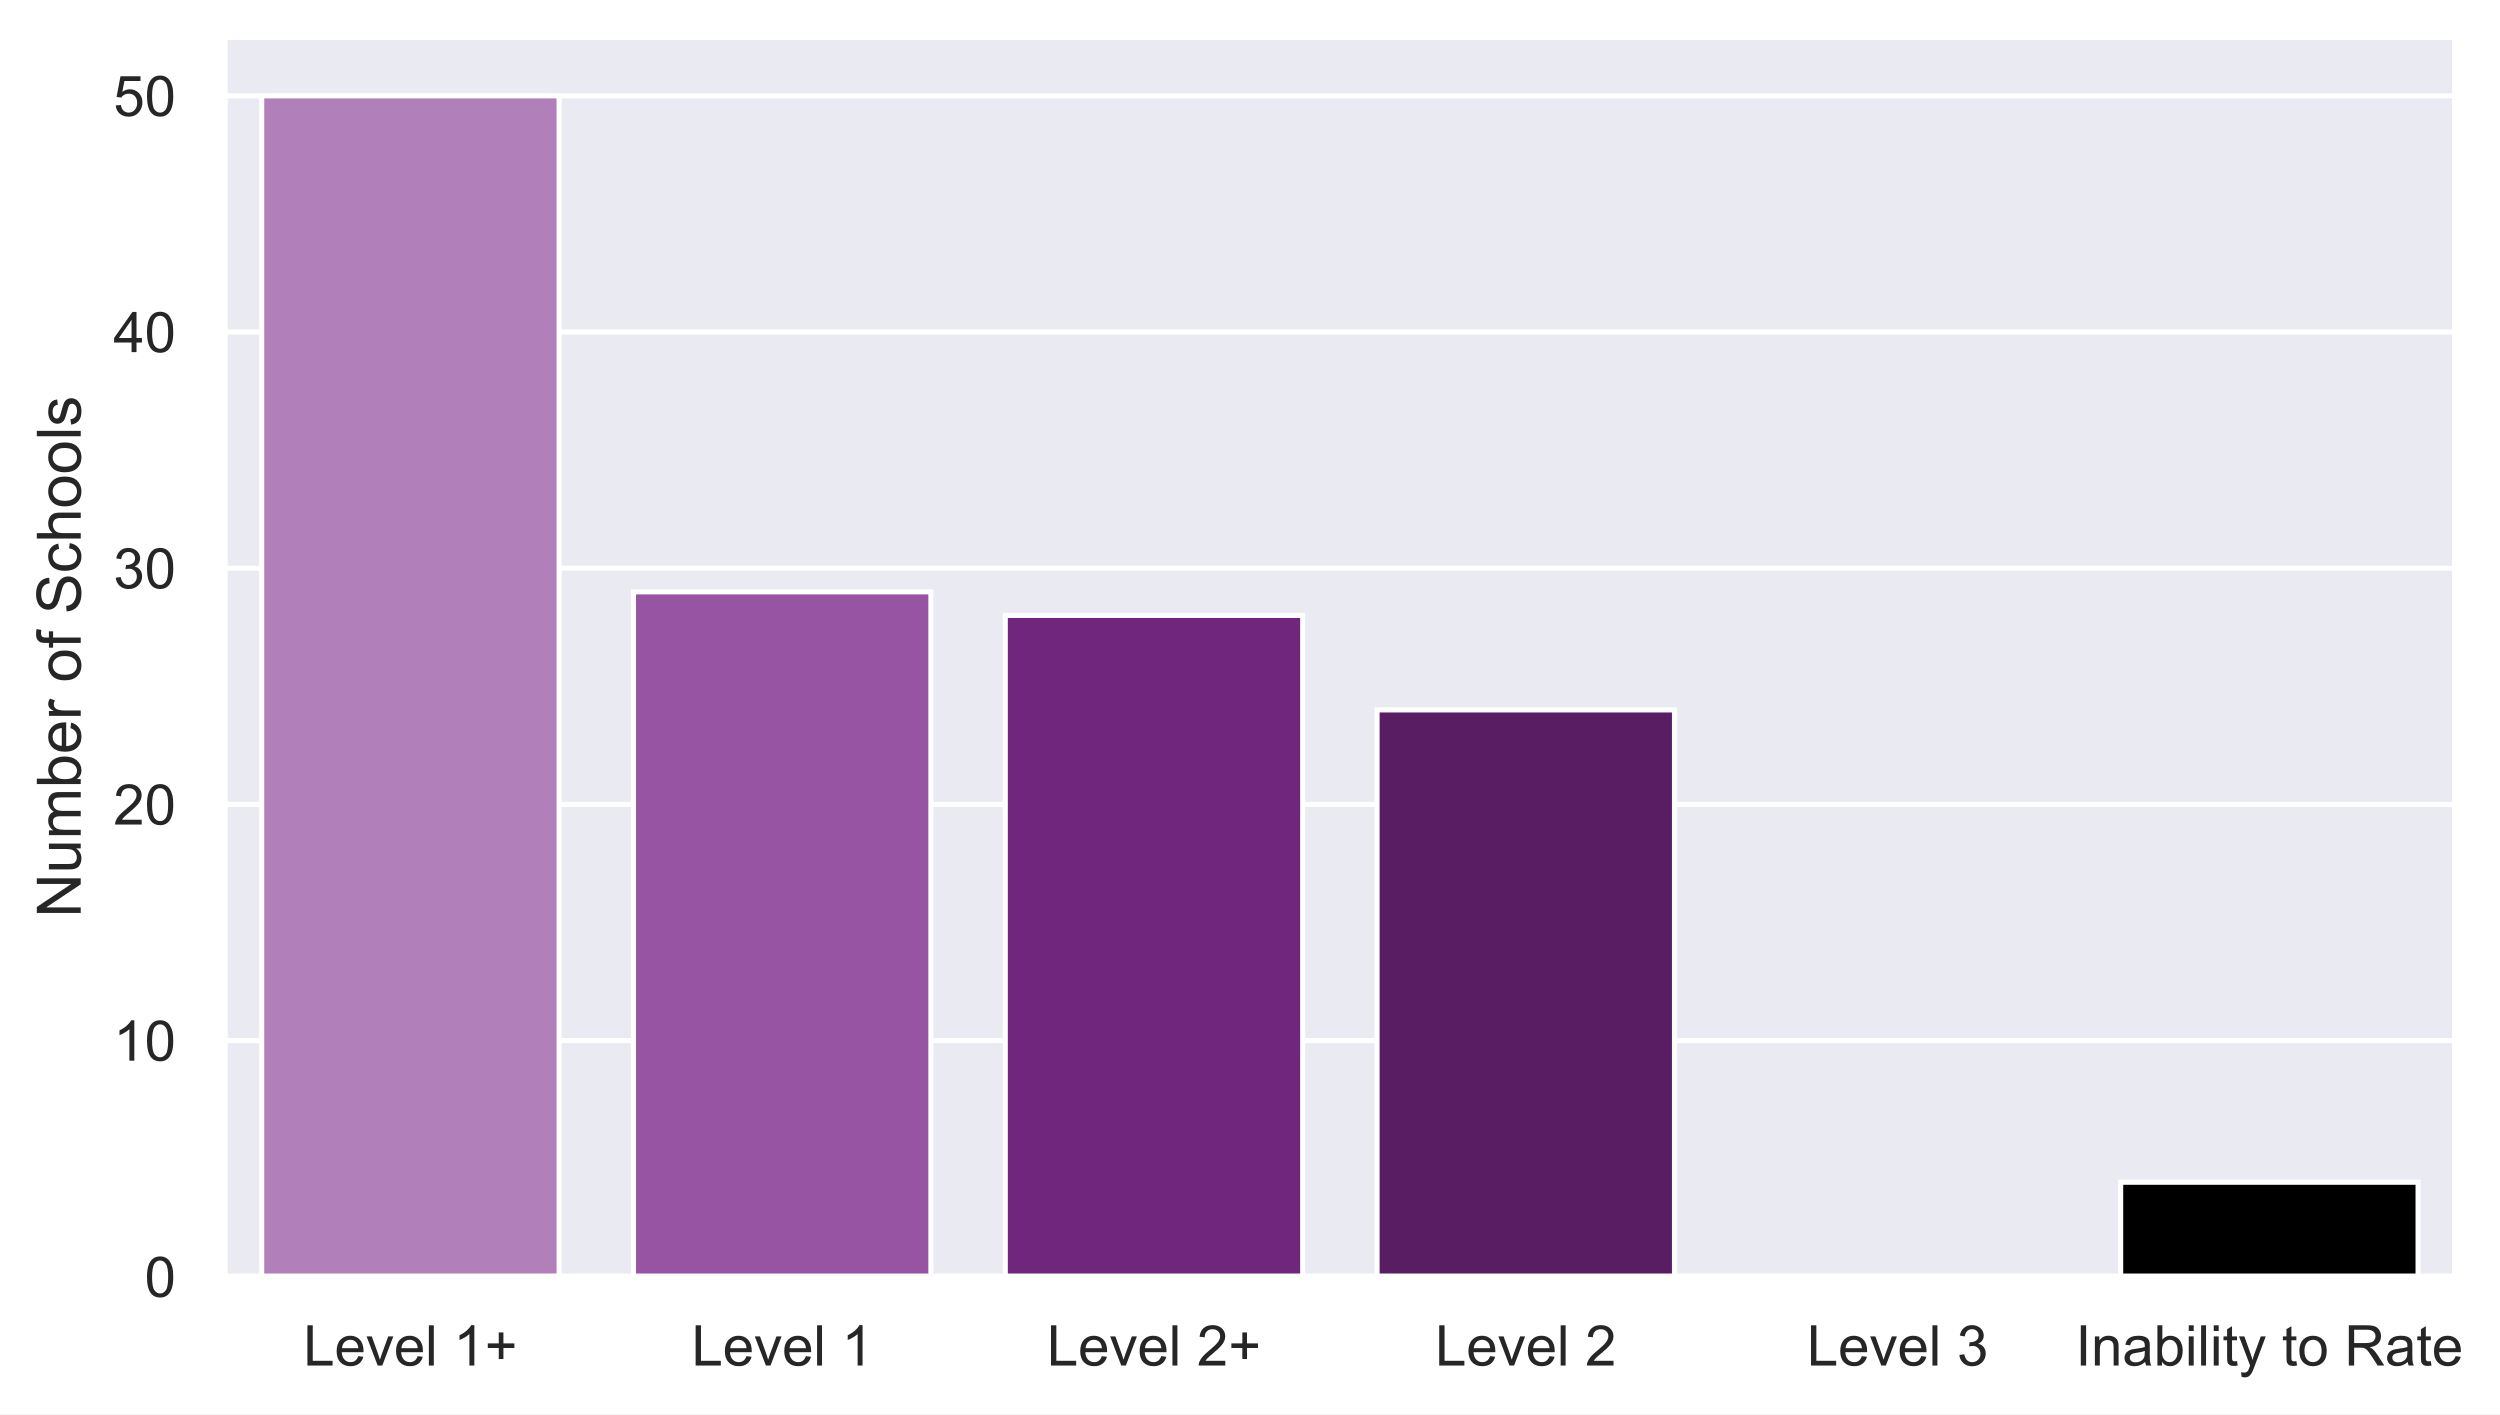
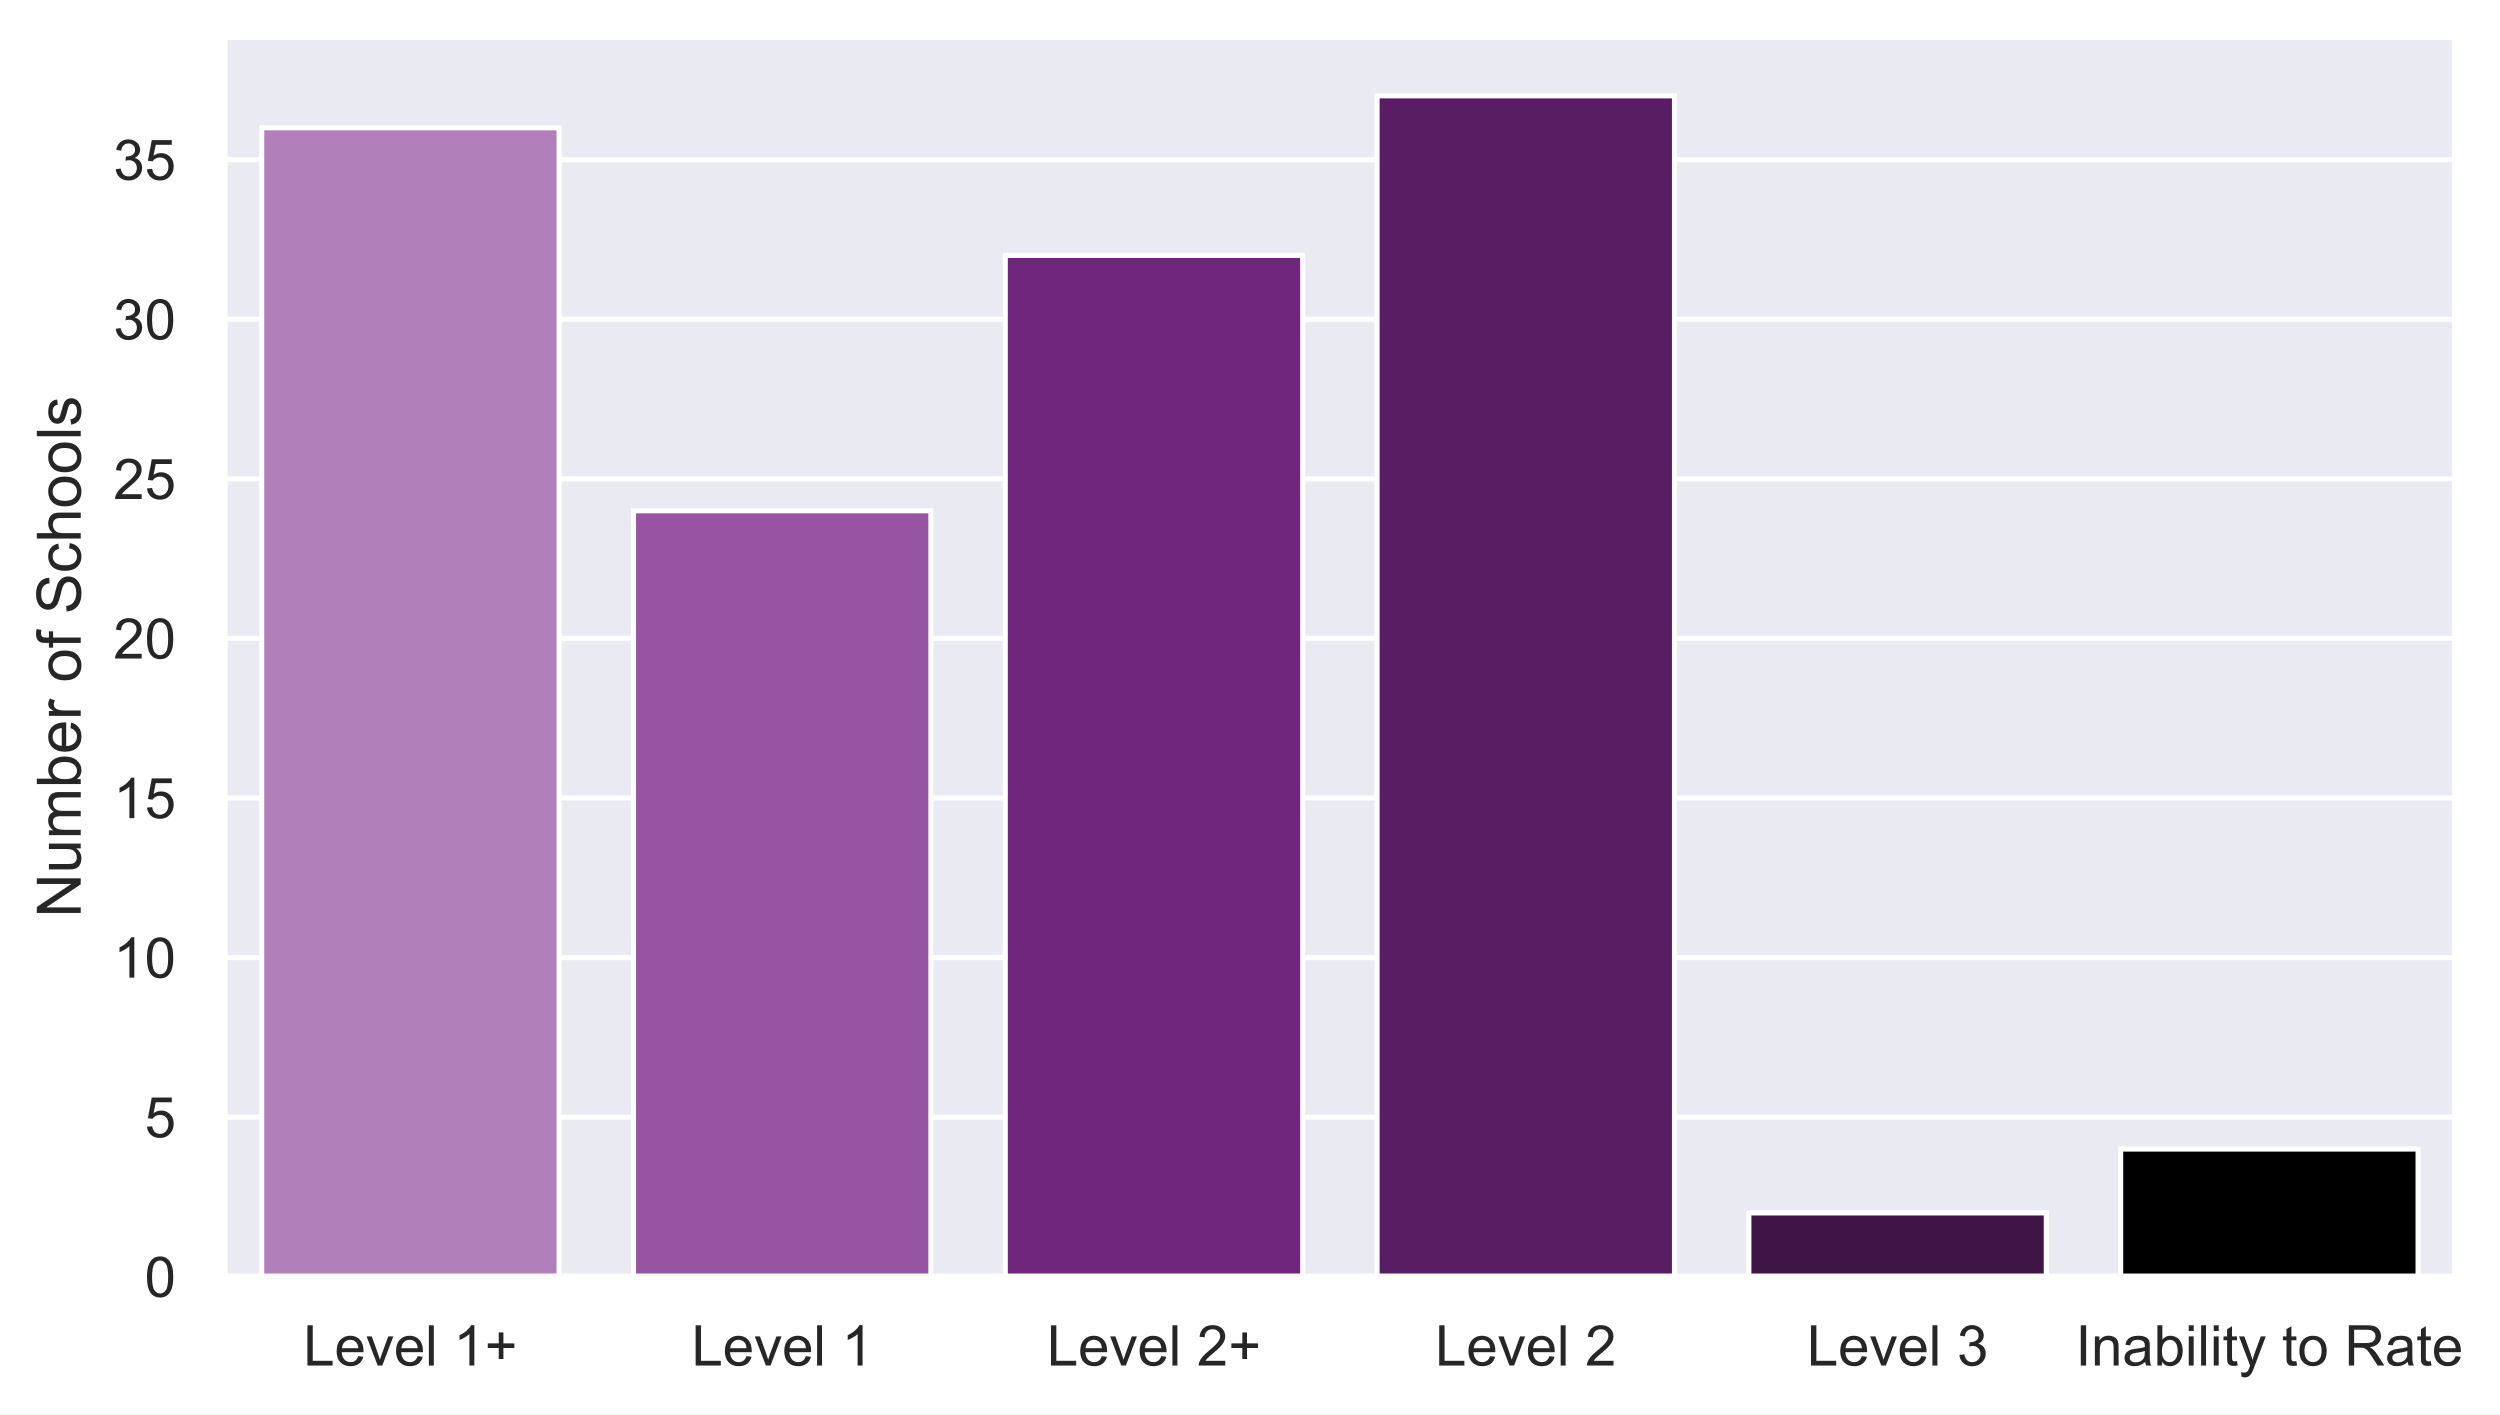
<svg xmlns="http://www.w3.org/2000/svg" xmlns:xlink="http://www.w3.org/1999/xlink" height="276.589pt" version="1.1" viewBox="0 0 488.948 276.589" width="488.948pt">
  <defs>
    <style type="text/css">
*{stroke-linecap:butt;stroke-linejoin:round;}
  </style>
  </defs>
  <g id="figure_1">
    <g id="patch_1">
      <path d="M 0 276.589  L 488.948 276.589  L 488.948 0  L 0 0  z " style="fill:#ffffff;" />
    </g>
    <g id="axes_1">
      <g id="patch_2">
        <path d="M 43.908 249.7  L 480.198 249.7  L 480.198 7.2  L 43.908 7.2  z " style="fill:#eaeaf2;" />
      </g>
      <g id="matplotlib.axis_1">
        <g id="xtick_1">
          <g id="text_1">
            <defs>
              <path d="M 7.328 0  L 7.328 71.578  L 16.797 71.578  L 16.797 8.453  L 52.047 8.453  L 52.047 0  z " id="ArialMT-76" />
              <path d="M 42.094 16.703  L 51.172 15.578  Q 49.031 7.625 43.219 3.219  Q 37.406 -1.172 28.375 -1.172  Q 17 -1.172 10.328 5.828  Q 3.656 12.844 3.656 25.484  Q 3.656 38.578 10.391 45.797  Q 17.141 53.031 27.875 53.031  Q 38.281 53.031 44.875 45.953  Q 51.469 38.875 51.469 26.031  Q 51.469 25.25 51.422 23.688  L 12.75 23.688  Q 13.234 15.141 17.578 10.594  Q 21.922 6.062 28.422 6.062  Q 33.25 6.062 36.672 8.594  Q 40.094 11.141 42.094 16.703  z M 13.234 30.906  L 42.188 30.906  Q 41.609 37.453 38.875 40.719  Q 34.672 45.797 27.984 45.797  Q 21.922 45.797 17.797 41.75  Q 13.672 37.703 13.234 30.906  z " id="ArialMT-101" />
              <path d="M 21 0  L 1.266 51.859  L 10.547 51.859  L 21.688 20.797  Q 23.484 15.766 25 10.359  Q 26.172 14.453 28.266 20.219  L 39.797 51.859  L 48.828 51.859  L 29.203 0  z " id="ArialMT-118" />
              <path d="M 6.391 0  L 6.391 71.578  L 15.188 71.578  L 15.188 0  z " id="ArialMT-108" />
              <path id="ArialMT-32" />
              <path d="M 37.25 0  L 28.469 0  L 28.469 56  Q 25.297 52.984 20.141 49.953  Q 14.984 46.922 10.891 45.406  L 10.891 53.906  Q 18.266 57.375 23.781 62.297  Q 29.297 67.234 31.594 71.875  L 37.25 71.875  z " id="ArialMT-49" />
              <path d="M 25.047 11.578  L 25.047 31.203  L 5.562 31.203  L 5.562 39.406  L 25.047 39.406  L 25.047 58.891  L 33.344 58.891  L 33.344 39.406  L 52.828 39.406  L 52.828 31.203  L 33.344 31.203  L 33.344 11.578  z " id="ArialMT-43" />
            </defs>
            <g style="fill:#262626;" transform="translate(59.31953 267.0736)scale(0.11 -0.11)">
              <use xlink:href="#ArialMT-76" />
              <use x="55.615" xlink:href="#ArialMT-101" />
              <use x="111.23" xlink:href="#ArialMT-118" />
              <use x="161.23" xlink:href="#ArialMT-101" />
              <use x="216.846" xlink:href="#ArialMT-108" />
              <use x="239.062" xlink:href="#ArialMT-32" />
              <use x="266.846" xlink:href="#ArialMT-49" />
              <use x="322.461" xlink:href="#ArialMT-43" />
            </g>
          </g>
        </g>
        <g id="xtick_2">
          <g id="text_2">
            <g style="fill:#262626;" transform="translate(135.2469 267.0736)scale(0.11 -0.11)">
              <use xlink:href="#ArialMT-76" />
              <use x="55.615" xlink:href="#ArialMT-101" />
              <use x="111.23" xlink:href="#ArialMT-118" />
              <use x="161.23" xlink:href="#ArialMT-101" />
              <use x="216.846" xlink:href="#ArialMT-108" />
              <use x="239.062" xlink:href="#ArialMT-32" />
              <use x="266.846" xlink:href="#ArialMT-49" />
            </g>
          </g>
        </g>
        <g id="xtick_3">
          <g id="text_3">
            <defs>
              <path d="M 50.344 8.453  L 50.344 0  L 3.031 0  Q 2.938 3.172 4.047 6.109  Q 5.859 10.938 9.828 15.625  Q 13.812 20.312 21.344 26.469  Q 33.016 36.031 37.109 41.625  Q 41.219 47.219 41.219 52.203  Q 41.219 57.422 37.469 61  Q 33.734 64.594 27.734 64.594  Q 21.391 64.594 17.578 60.781  Q 13.766 56.984 13.719 50.25  L 4.688 51.172  Q 5.609 61.281 11.656 66.578  Q 17.719 71.875 27.938 71.875  Q 38.234 71.875 44.234 66.156  Q 50.25 60.453 50.25 52  Q 50.25 47.703 48.484 43.547  Q 46.734 39.406 42.656 34.812  Q 38.578 30.219 29.109 22.219  Q 21.188 15.578 18.938 13.203  Q 16.703 10.844 15.234 8.453  z " id="ArialMT-50" />
            </defs>
            <g style="fill:#262626;" transform="translate(204.7495 267.0736)scale(0.11 -0.11)">
              <use xlink:href="#ArialMT-76" />
              <use x="55.615" xlink:href="#ArialMT-101" />
              <use x="111.23" xlink:href="#ArialMT-118" />
              <use x="161.23" xlink:href="#ArialMT-101" />
              <use x="216.846" xlink:href="#ArialMT-108" />
              <use x="239.062" xlink:href="#ArialMT-32" />
              <use x="266.846" xlink:href="#ArialMT-50" />
              <use x="322.461" xlink:href="#ArialMT-43" />
            </g>
          </g>
        </g>
        <g id="xtick_4">
          <g id="text_4">
            <g style="fill:#262626;" transform="translate(280.6769 267.0736)scale(0.11 -0.11)">
              <use xlink:href="#ArialMT-76" />
              <use x="55.615" xlink:href="#ArialMT-101" />
              <use x="111.23" xlink:href="#ArialMT-118" />
              <use x="161.23" xlink:href="#ArialMT-101" />
              <use x="216.846" xlink:href="#ArialMT-108" />
              <use x="239.062" xlink:href="#ArialMT-32" />
              <use x="266.846" xlink:href="#ArialMT-50" />
            </g>
          </g>
        </g>
        <g id="xtick_5">
          <g id="text_5">
            <defs>
              <path d="M 4.203 18.891  L 12.984 20.062  Q 14.5 12.594 18.141 9.297  Q 21.781 6 27 6  Q 33.203 6 37.469 10.297  Q 41.75 14.594 41.75 20.953  Q 41.75 27 37.797 30.922  Q 33.844 34.859 27.734 34.859  Q 25.25 34.859 21.531 33.891  L 22.516 41.609  Q 23.391 41.5 23.922 41.5  Q 29.547 41.5 34.031 44.422  Q 38.531 47.359 38.531 53.469  Q 38.531 58.297 35.25 61.469  Q 31.984 64.656 26.812 64.656  Q 21.688 64.656 18.266 61.422  Q 14.844 58.203 13.875 51.766  L 5.078 53.328  Q 6.688 62.156 12.391 67.016  Q 18.109 71.875 26.609 71.875  Q 32.469 71.875 37.391 69.359  Q 42.328 66.844 44.938 62.5  Q 47.562 58.156 47.562 53.266  Q 47.562 48.641 45.062 44.828  Q 42.578 41.016 37.703 38.766  Q 44.047 37.312 47.562 32.688  Q 51.078 28.078 51.078 21.141  Q 51.078 11.766 44.234 5.25  Q 37.406 -1.266 26.953 -1.266  Q 17.531 -1.266 11.297 4.344  Q 5.078 9.969 4.203 18.891  z " id="ArialMT-51" />
            </defs>
            <g style="fill:#262626;" transform="translate(353.3919 267.0736)scale(0.11 -0.11)">
              <use xlink:href="#ArialMT-76" />
              <use x="55.615" xlink:href="#ArialMT-101" />
              <use x="111.23" xlink:href="#ArialMT-118" />
              <use x="161.23" xlink:href="#ArialMT-101" />
              <use x="216.846" xlink:href="#ArialMT-108" />
              <use x="239.062" xlink:href="#ArialMT-32" />
              <use x="266.846" xlink:href="#ArialMT-51" />
            </g>
          </g>
        </g>
        <g id="xtick_6">
          <g id="text_6">
            <defs>
              <path d="M 9.328 0  L 9.328 71.578  L 18.797 71.578  L 18.797 0  z " id="ArialMT-73" />
              <path d="M 6.594 0  L 6.594 51.859  L 14.5 51.859  L 14.5 44.484  Q 20.219 53.031 31 53.031  Q 35.688 53.031 39.625 51.344  Q 43.562 49.656 45.516 46.922  Q 47.469 44.188 48.25 40.438  Q 48.734 37.984 48.734 31.891  L 48.734 0  L 39.938 0  L 39.938 31.547  Q 39.938 36.922 38.906 39.578  Q 37.891 42.234 35.281 43.812  Q 32.672 45.406 29.156 45.406  Q 23.531 45.406 19.453 41.844  Q 15.375 38.281 15.375 28.328  L 15.375 0  z " id="ArialMT-110" />
              <path d="M 40.438 6.391  Q 35.547 2.25 31.031 0.531  Q 26.516 -1.172 21.344 -1.172  Q 12.797 -1.172 8.203 3  Q 3.609 7.172 3.609 13.672  Q 3.609 17.484 5.344 20.625  Q 7.078 23.781 9.891 25.688  Q 12.703 27.594 16.219 28.562  Q 18.797 29.25 24.031 29.891  Q 34.672 31.156 39.703 32.906  Q 39.75 34.719 39.75 35.203  Q 39.75 40.578 37.25 42.781  Q 33.891 45.75 27.25 45.75  Q 21.047 45.75 18.094 43.578  Q 15.141 41.406 13.719 35.891  L 5.125 37.062  Q 6.297 42.578 8.984 45.969  Q 11.672 49.359 16.75 51.188  Q 21.828 53.031 28.516 53.031  Q 35.156 53.031 39.297 51.469  Q 43.453 49.906 45.406 47.531  Q 47.359 45.172 48.141 41.547  Q 48.578 39.312 48.578 33.453  L 48.578 21.734  Q 48.578 9.469 49.141 6.219  Q 49.703 2.984 51.375 0  L 42.188 0  Q 40.828 2.734 40.438 6.391  z M 39.703 26.031  Q 34.906 24.078 25.344 22.703  Q 19.922 21.922 17.672 20.938  Q 15.438 19.969 14.203 18.094  Q 12.984 16.219 12.984 13.922  Q 12.984 10.406 15.641 8.062  Q 18.312 5.719 23.438 5.719  Q 28.516 5.719 32.469 7.938  Q 36.422 10.156 38.281 14.016  Q 39.703 17 39.703 22.797  z " id="ArialMT-97" />
              <path d="M 14.703 0  L 6.547 0  L 6.547 71.578  L 15.328 71.578  L 15.328 46.047  Q 20.906 53.031 29.547 53.031  Q 34.328 53.031 38.594 51.094  Q 42.875 49.172 45.625 45.672  Q 48.391 42.188 49.953 37.25  Q 51.516 32.328 51.516 26.703  Q 51.516 13.375 44.922 6.094  Q 38.328 -1.172 29.109 -1.172  Q 19.922 -1.172 14.703 6.5  z M 14.594 26.312  Q 14.594 17 17.141 12.844  Q 21.297 6.062 28.375 6.062  Q 34.125 6.062 38.328 11.062  Q 42.531 16.062 42.531 25.984  Q 42.531 36.141 38.5 40.969  Q 34.469 45.797 28.766 45.797  Q 23 45.797 18.797 40.797  Q 14.594 35.797 14.594 26.312  z " id="ArialMT-98" />
              <path d="M 6.641 61.469  L 6.641 71.578  L 15.438 71.578  L 15.438 61.469  z M 6.641 0  L 6.641 51.859  L 15.438 51.859  L 15.438 0  z " id="ArialMT-105" />
              <path d="M 25.781 7.859  L 27.047 0.094  Q 23.344 -0.688 20.406 -0.688  Q 15.625 -0.688 12.984 0.828  Q 10.359 2.344 9.281 4.812  Q 8.203 7.281 8.203 15.188  L 8.203 45.016  L 1.766 45.016  L 1.766 51.859  L 8.203 51.859  L 8.203 64.703  L 16.938 69.969  L 16.938 51.859  L 25.781 51.859  L 25.781 45.016  L 16.938 45.016  L 16.938 14.703  Q 16.938 10.938 17.406 9.859  Q 17.875 8.797 18.922 8.156  Q 19.969 7.516 21.922 7.516  Q 23.391 7.516 25.781 7.859  z " id="ArialMT-116" />
              <path d="M 6.203 -19.969  L 5.219 -11.719  Q 8.109 -12.5 10.25 -12.5  Q 13.188 -12.5 14.938 -11.516  Q 16.703 -10.547 17.828 -8.797  Q 18.656 -7.469 20.516 -2.25  Q 20.75 -1.516 21.297 -0.094  L 1.609 51.859  L 11.078 51.859  L 21.875 21.828  Q 23.969 16.109 25.641 9.812  Q 27.156 15.875 29.25 21.625  L 40.328 51.859  L 49.125 51.859  L 29.391 -0.875  Q 26.219 -9.422 24.469 -12.641  Q 22.125 -17 19.094 -19.016  Q 16.062 -21.047 11.859 -21.047  Q 9.328 -21.047 6.203 -19.969  z " id="ArialMT-121" />
              <path d="M 3.328 25.922  Q 3.328 40.328 11.328 47.266  Q 18.016 53.031 27.641 53.031  Q 38.328 53.031 45.109 46.016  Q 51.906 39.016 51.906 26.656  Q 51.906 16.656 48.906 10.906  Q 45.906 5.172 40.156 2  Q 34.422 -1.172 27.641 -1.172  Q 16.75 -1.172 10.031 5.812  Q 3.328 12.797 3.328 25.922  z M 12.359 25.922  Q 12.359 15.969 16.703 11.016  Q 21.047 6.062 27.641 6.062  Q 34.188 6.062 38.531 11.031  Q 42.875 16.016 42.875 26.219  Q 42.875 35.844 38.5 40.797  Q 34.125 45.75 27.641 45.75  Q 21.047 45.75 16.703 40.812  Q 12.359 35.891 12.359 25.922  z " id="ArialMT-111" />
              <path d="M 7.859 0  L 7.859 71.578  L 39.594 71.578  Q 49.172 71.578 54.141 69.641  Q 59.125 67.719 62.109 62.828  Q 65.094 57.953 65.094 52.047  Q 65.094 44.438 60.156 39.203  Q 55.219 33.984 44.922 32.562  Q 48.688 30.766 50.641 29  Q 54.781 25.203 58.5 19.484  L 70.953 0  L 59.031 0  L 49.562 14.891  Q 45.406 21.344 42.719 24.75  Q 40.047 28.172 37.922 29.531  Q 35.797 30.906 33.594 31.453  Q 31.984 31.781 28.328 31.781  L 17.328 31.781  L 17.328 0  z M 17.328 39.984  L 37.703 39.984  Q 44.188 39.984 47.844 41.328  Q 51.516 42.672 53.422 45.625  Q 55.328 48.578 55.328 52.047  Q 55.328 57.125 51.641 60.391  Q 47.953 63.672 39.984 63.672  L 17.328 63.672  z " id="ArialMT-82" />
            </defs>
            <g style="fill:#262626;" transform="translate(405.9339 267.0736)scale(0.11 -0.11)">
              <use xlink:href="#ArialMT-73" />
              <use x="27.783" xlink:href="#ArialMT-110" />
              <use x="83.398" xlink:href="#ArialMT-97" />
              <use x="139.014" xlink:href="#ArialMT-98" />
              <use x="194.629" xlink:href="#ArialMT-105" />
              <use x="216.846" xlink:href="#ArialMT-108" />
              <use x="239.062" xlink:href="#ArialMT-105" />
              <use x="261.279" xlink:href="#ArialMT-116" />
              <use x="289.062" xlink:href="#ArialMT-121" />
              <use x="339.062" xlink:href="#ArialMT-32" />
              <use x="366.846" xlink:href="#ArialMT-116" />
              <use x="394.629" xlink:href="#ArialMT-111" />
              <use x="450.244" xlink:href="#ArialMT-32" />
              <use x="478.027" xlink:href="#ArialMT-82" />
              <use x="550.244" xlink:href="#ArialMT-97" />
              <use x="605.859" xlink:href="#ArialMT-116" />
              <use x="633.643" xlink:href="#ArialMT-101" />
            </g>
          </g>
        </g>
      </g>
      <g id="matplotlib.axis_2">
        <g id="ytick_1">
          <g id="line2d_1">
-             <path clip-path="url(#p370b83b938)" d="M 43.908 249.7  L 480.198 249.7  " style="fill:none;stroke:#ffffff;stroke-linecap:round;" />
+             <path clip-path="url(#p7ba7a21b4e)" d="M 43.908 249.7  L 480.198 249.7  " style="fill:none;stroke:#ffffff;stroke-linecap:round;" />
          </g>
          <g id="text_7">
            <defs>
              <path d="M 4.156 35.297  Q 4.156 48 6.766 55.734  Q 9.375 63.484 14.516 67.672  Q 19.672 71.875 27.484 71.875  Q 33.25 71.875 37.594 69.547  Q 41.938 67.234 44.766 62.859  Q 47.609 58.5 49.219 52.219  Q 50.828 45.953 50.828 35.297  Q 50.828 22.703 48.234 14.969  Q 45.656 7.234 40.5 3  Q 35.359 -1.219 27.484 -1.219  Q 17.141 -1.219 11.234 6.203  Q 4.156 15.141 4.156 35.297  z M 13.188 35.297  Q 13.188 17.672 17.312 11.828  Q 21.438 6 27.484 6  Q 33.547 6 37.672 11.859  Q 41.797 17.719 41.797 35.297  Q 41.797 52.984 37.672 58.781  Q 33.547 64.594 27.391 64.594  Q 21.344 64.594 17.719 59.469  Q 13.188 52.938 13.188 35.297  z " id="ArialMT-48" />
            </defs>
            <g style="fill:#262626;" transform="translate(28.29141 253.6368)scale(0.11 -0.11)">
              <use xlink:href="#ArialMT-48" />
            </g>
          </g>
        </g>
        <g id="ytick_2">
          <g id="line2d_2">
-             <path clip-path="url(#p370b83b938)" d="M 43.908 203.51  L 480.198 203.51  " style="fill:none;stroke:#ffffff;stroke-linecap:round;" />
+             <path clip-path="url(#p7ba7a21b4e)" d="M 43.908 218.49  L 480.198 218.49  " style="fill:none;stroke:#ffffff;stroke-linecap:round;" />
          </g>
          <g id="text_8">
-             <g style="fill:#262626;" transform="translate(22.17438 207.4463)scale(0.11 -0.11)">
+             <defs>
+               <path d="M 4.156 18.75  L 13.375 19.531  Q 14.406 12.797 18.141 9.391  Q 21.875 6 27.156 6  Q 33.5 6 37.891 10.781  Q 42.281 15.578 42.281 23.484  Q 42.281 31 38.062 35.344  Q 33.844 39.703 27 39.703  Q 22.75 39.703 19.328 37.766  Q 15.922 35.844 13.969 32.766  L 5.719 33.844  L 12.641 70.609  L 48.25 70.609  L 48.25 62.203  L 19.672 62.203  L 15.828 42.969  Q 22.266 47.469 29.344 47.469  Q 38.719 47.469 45.156 40.969  Q 51.609 34.469 51.609 24.266  Q 51.609 14.547 45.953 7.469  Q 39.062 -1.219 27.156 -1.219  Q 17.391 -1.219 11.203 4.25  Q 5.031 9.719 4.156 18.75  z " id="ArialMT-53" />
+             </defs>
+             <g style="fill:#262626;" transform="translate(28.29141 222.427)scale(0.11 -0.11)">
+               <use xlink:href="#ArialMT-53" />
+             </g>
+           </g>
+         </g>
+         <g id="ytick_3">
+           <g id="line2d_3">
+             <path clip-path="url(#p7ba7a21b4e)" d="M 43.908 187.28  L 480.198 187.28  " style="fill:none;stroke:#ffffff;stroke-linecap:round;" />
+           </g>
+           <g id="text_9">
+             <g style="fill:#262626;" transform="translate(22.17438 191.2172)scale(0.11 -0.11)">
              <use xlink:href="#ArialMT-49" />
              <use x="55.615" xlink:href="#ArialMT-48" />
            </g>
          </g>
        </g>
-         <g id="ytick_3">
-           <g id="line2d_3">
-             <path clip-path="url(#p370b83b938)" d="M 43.908 157.319  L 480.198 157.319  " style="fill:none;stroke:#ffffff;stroke-linecap:round;" />
-           </g>
-           <g id="text_9">
-             <g style="fill:#262626;" transform="translate(22.17438 161.2558)scale(0.11 -0.11)">
+         <g id="ytick_4">
+           <g id="line2d_4">
+             <path clip-path="url(#p7ba7a21b4e)" d="M 43.908 156.071  L 480.198 156.071  " style="fill:none;stroke:#ffffff;stroke-linecap:round;" />
+           </g>
+           <g id="text_10">
+             <g style="fill:#262626;" transform="translate(22.17438 160.0075)scale(0.11 -0.11)">
+               <use xlink:href="#ArialMT-49" />
+               <use x="55.615" xlink:href="#ArialMT-53" />
+             </g>
+           </g>
+         </g>
+         <g id="ytick_5">
+           <g id="line2d_5">
+             <path clip-path="url(#p7ba7a21b4e)" d="M 43.908 124.861  L 480.198 124.861  " style="fill:none;stroke:#ffffff;stroke-linecap:round;" />
+           </g>
+           <g id="text_11">
+             <g style="fill:#262626;" transform="translate(22.17438 128.7977)scale(0.11 -0.11)">
              <use xlink:href="#ArialMT-50" />
              <use x="55.615" xlink:href="#ArialMT-48" />
            </g>
          </g>
        </g>
-         <g id="ytick_4">
-           <g id="line2d_4">
-             <path clip-path="url(#p370b83b938)" d="M 43.908 111.129  L 480.198 111.129  " style="fill:none;stroke:#ffffff;stroke-linecap:round;" />
-           </g>
-           <g id="text_10">
-             <g style="fill:#262626;" transform="translate(22.17438 115.0654)scale(0.11 -0.11)">
+         <g id="ytick_6">
+           <g id="line2d_6">
+             <path clip-path="url(#p7ba7a21b4e)" d="M 43.908 93.651  L 480.198 93.651  " style="fill:none;stroke:#ffffff;stroke-linecap:round;" />
+           </g>
+           <g id="text_12">
+             <g style="fill:#262626;" transform="translate(22.17438 97.58789)scale(0.11 -0.11)">
+               <use xlink:href="#ArialMT-50" />
+               <use x="55.615" xlink:href="#ArialMT-53" />
+             </g>
+           </g>
+         </g>
+         <g id="ytick_7">
+           <g id="line2d_7">
+             <path clip-path="url(#p7ba7a21b4e)" d="M 43.908 62.441  L 480.198 62.441  " style="fill:none;stroke:#ffffff;stroke-linecap:round;" />
+           </g>
+           <g id="text_13">
+             <g style="fill:#262626;" transform="translate(22.17438 66.37811)scale(0.11 -0.11)">
              <use xlink:href="#ArialMT-51" />
              <use x="55.615" xlink:href="#ArialMT-48" />
            </g>
          </g>
        </g>
-         <g id="ytick_5">
-           <g id="line2d_5">
-             <path clip-path="url(#p370b83b938)" d="M 43.908 64.938  L 480.198 64.938  " style="fill:none;stroke:#ffffff;stroke-linecap:round;" />
-           </g>
-           <g id="text_11">
-             <defs>
-               <path d="M 32.328 0  L 32.328 17.141  L 1.266 17.141  L 1.266 25.203  L 33.938 71.578  L 41.109 71.578  L 41.109 25.203  L 50.781 25.203  L 50.781 17.141  L 41.109 17.141  L 41.109 0  z M 32.328 25.203  L 32.328 57.469  L 9.906 25.203  z " id="ArialMT-52" />
-             </defs>
-             <g style="fill:#262626;" transform="translate(22.17438 68.87489)scale(0.11 -0.11)">
-               <use xlink:href="#ArialMT-52" />
-               <use x="55.615" xlink:href="#ArialMT-48" />
-             </g>
-           </g>
-         </g>
-         <g id="ytick_6">
-           <g id="line2d_6">
-             <path clip-path="url(#p370b83b938)" d="M 43.908 18.748  L 480.198 18.748  " style="fill:none;stroke:#ffffff;stroke-linecap:round;" />
-           </g>
-           <g id="text_12">
-             <defs>
-               <path d="M 4.156 18.75  L 13.375 19.531  Q 14.406 12.797 18.141 9.391  Q 21.875 6 27.156 6  Q 33.5 6 37.891 10.781  Q 42.281 15.578 42.281 23.484  Q 42.281 31 38.062 35.344  Q 33.844 39.703 27 39.703  Q 22.75 39.703 19.328 37.766  Q 15.922 35.844 13.969 32.766  L 5.719 33.844  L 12.641 70.609  L 48.25 70.609  L 48.25 62.203  L 19.672 62.203  L 15.828 42.969  Q 22.266 47.469 29.344 47.469  Q 38.719 47.469 45.156 40.969  Q 51.609 34.469 51.609 24.266  Q 51.609 14.547 45.953 7.469  Q 39.062 -1.219 27.156 -1.219  Q 17.391 -1.219 11.203 4.25  Q 5.031 9.719 4.156 18.75  z " id="ArialMT-53" />
-             </defs>
-             <g style="fill:#262626;" transform="translate(22.17438 22.68442)scale(0.11 -0.11)">
-               <use xlink:href="#ArialMT-53" />
-               <use x="55.615" xlink:href="#ArialMT-48" />
-             </g>
-           </g>
-         </g>
-         <g id="text_13">
+         <g id="ytick_8">
+           <g id="line2d_8">
+             <path clip-path="url(#p7ba7a21b4e)" d="M 43.908 31.232  L 480.198 31.232  " style="fill:none;stroke:#ffffff;stroke-linecap:round;" />
+           </g>
+           <g id="text_14">
+             <g style="fill:#262626;" transform="translate(22.17438 35.16833)scale(0.11 -0.11)">
+               <use xlink:href="#ArialMT-51" />
+               <use x="55.615" xlink:href="#ArialMT-53" />
+             </g>
+           </g>
+         </g>
+         <g id="text_15">
          <defs>
            <path d="M 7.625 0  L 7.625 71.578  L 17.328 71.578  L 54.938 15.375  L 54.938 71.578  L 64.016 71.578  L 64.016 0  L 54.297 0  L 16.703 56.25  L 16.703 0  z " id="ArialMT-78" />
            <path d="M 40.578 0  L 40.578 7.625  Q 34.516 -1.172 24.125 -1.172  Q 19.531 -1.172 15.547 0.578  Q 11.578 2.344 9.641 5  Q 7.719 7.672 6.938 11.531  Q 6.391 14.109 6.391 19.734  L 6.391 51.859  L 15.188 51.859  L 15.188 23.094  Q 15.188 16.219 15.719 13.812  Q 16.547 10.359 19.234 8.375  Q 21.922 6.391 25.875 6.391  Q 29.828 6.391 33.297 8.422  Q 36.766 10.453 38.203 13.938  Q 39.656 17.438 39.656 24.078  L 39.656 51.859  L 48.438 51.859  L 48.438 0  z " id="ArialMT-117" />
            <path d="M 6.594 0  L 6.594 51.859  L 14.453 51.859  L 14.453 44.578  Q 16.891 48.391 20.938 50.703  Q 25 53.031 30.172 53.031  Q 35.938 53.031 39.625 50.641  Q 43.312 48.25 44.828 43.953  Q 50.984 53.031 60.844 53.031  Q 68.562 53.031 72.703 48.75  Q 76.859 44.484 76.859 35.594  L 76.859 0  L 68.109 0  L 68.109 32.672  Q 68.109 37.938 67.25 40.25  Q 66.406 42.578 64.156 43.984  Q 61.922 45.406 58.891 45.406  Q 53.422 45.406 49.797 41.766  Q 46.188 38.141 46.188 30.125  L 46.188 0  L 37.406 0  L 37.406 33.688  Q 37.406 39.547 35.25 42.469  Q 33.109 45.406 28.219 45.406  Q 24.516 45.406 21.359 43.453  Q 18.219 41.5 16.797 37.734  Q 15.375 33.984 15.375 26.906  L 15.375 0  z " id="ArialMT-109" />
            <path d="M 6.5 0  L 6.5 51.859  L 14.406 51.859  L 14.406 44  Q 17.438 49.516 20 51.266  Q 22.562 53.031 25.641 53.031  Q 30.078 53.031 34.672 50.203  L 31.641 42.047  Q 28.422 43.953 25.203 43.953  Q 22.312 43.953 20.016 42.219  Q 17.719 40.484 16.75 37.406  Q 15.281 32.719 15.281 27.156  L 15.281 0  z " id="ArialMT-114" />
            <path d="M 8.688 0  L 8.688 45.016  L 0.922 45.016  L 0.922 51.859  L 8.688 51.859  L 8.688 57.375  Q 8.688 62.594 9.625 65.141  Q 10.891 68.562 14.078 70.672  Q 17.281 72.797 23.047 72.797  Q 26.766 72.797 31.25 71.922  L 29.938 64.266  Q 27.203 64.75 24.75 64.75  Q 20.75 64.75 19.094 63.031  Q 17.438 61.328 17.438 56.641  L 17.438 51.859  L 27.547 51.859  L 27.547 45.016  L 17.438 45.016  L 17.438 0  z " id="ArialMT-102" />
            <path d="M 4.5 23  L 13.422 23.781  Q 14.062 18.406 16.375 14.969  Q 18.703 11.531 23.578 9.406  Q 28.469 7.281 34.578 7.281  Q 39.984 7.281 44.141 8.891  Q 48.297 10.5 50.312 13.297  Q 52.344 16.109 52.344 19.438  Q 52.344 22.797 50.391 25.312  Q 48.438 27.828 43.953 29.547  Q 41.062 30.672 31.203 33.031  Q 21.344 35.406 17.391 37.5  Q 12.25 40.188 9.734 44.156  Q 7.234 48.141 7.234 53.078  Q 7.234 58.5 10.297 63.203  Q 13.375 67.922 19.281 70.359  Q 25.203 72.797 32.422 72.797  Q 40.375 72.797 46.453 70.234  Q 52.547 67.672 55.812 62.688  Q 59.078 57.719 59.328 51.422  L 50.25 50.734  Q 49.516 57.516 45.281 60.984  Q 41.062 64.453 32.812 64.453  Q 24.219 64.453 20.281 61.297  Q 16.359 58.156 16.359 53.719  Q 16.359 49.859 19.141 47.359  Q 21.875 44.875 33.422 42.266  Q 44.969 39.656 49.266 37.703  Q 55.516 34.812 58.484 30.391  Q 61.469 25.984 61.469 20.219  Q 61.469 14.5 58.203 9.438  Q 54.938 4.391 48.797 1.578  Q 42.672 -1.219 35.016 -1.219  Q 25.297 -1.219 18.719 1.609  Q 12.156 4.438 8.422 10.125  Q 4.688 15.828 4.5 23  z " id="ArialMT-83" />
            <path d="M 40.438 19  L 49.078 17.875  Q 47.656 8.938 41.812 3.875  Q 35.984 -1.172 27.484 -1.172  Q 16.844 -1.172 10.375 5.781  Q 3.906 12.75 3.906 25.734  Q 3.906 34.125 6.688 40.422  Q 9.469 46.734 15.156 49.875  Q 20.844 53.031 27.547 53.031  Q 35.984 53.031 41.359 48.75  Q 46.734 44.484 48.25 36.625  L 39.703 35.297  Q 38.484 40.531 35.375 43.156  Q 32.281 45.797 27.875 45.797  Q 21.234 45.797 17.078 41.031  Q 12.938 36.281 12.938 25.984  Q 12.938 15.531 16.938 10.797  Q 20.953 6.062 27.391 6.062  Q 32.562 6.062 36.031 9.234  Q 39.5 12.406 40.438 19  z " id="ArialMT-99" />
            <path d="M 6.594 0  L 6.594 71.578  L 15.375 71.578  L 15.375 45.906  Q 21.531 53.031 30.906 53.031  Q 36.672 53.031 40.922 50.75  Q 45.172 48.484 47 44.484  Q 48.828 40.484 48.828 32.859  L 48.828 0  L 40.047 0  L 40.047 32.859  Q 40.047 39.453 37.188 42.453  Q 34.328 45.453 29.109 45.453  Q 25.203 45.453 21.75 43.422  Q 18.312 41.406 16.844 37.938  Q 15.375 34.469 15.375 28.375  L 15.375 0  z " id="ArialMT-104" />
            <path d="M 3.078 15.484  L 11.766 16.844  Q 12.5 11.625 15.844 8.844  Q 19.188 6.062 25.203 6.062  Q 31.25 6.062 34.172 8.516  Q 37.109 10.984 37.109 14.312  Q 37.109 17.281 34.516 19  Q 32.719 20.172 25.531 21.969  Q 15.875 24.422 12.141 26.203  Q 8.406 27.984 6.469 31.125  Q 4.547 34.281 4.547 38.094  Q 4.547 41.547 6.125 44.5  Q 7.719 47.469 10.453 49.422  Q 12.5 50.922 16.031 51.969  Q 19.578 53.031 23.641 53.031  Q 29.734 53.031 34.344 51.266  Q 38.969 49.516 41.156 46.5  Q 43.359 43.5 44.188 38.484  L 35.594 37.312  Q 35.016 41.312 32.203 43.547  Q 29.391 45.797 24.266 45.797  Q 18.219 45.797 15.625 43.797  Q 13.031 41.797 13.031 39.109  Q 13.031 37.406 14.109 36.031  Q 15.188 34.625 17.484 33.688  Q 18.797 33.203 25.25 31.453  Q 34.578 28.953 38.25 27.359  Q 41.938 25.781 44.031 22.75  Q 46.141 19.734 46.141 15.234  Q 46.141 10.844 43.578 6.953  Q 41.016 3.078 36.172 0.953  Q 31.344 -1.172 25.25 -1.172  Q 15.141 -1.172 9.844 3.031  Q 4.547 7.234 3.078 15.484  z " id="ArialMT-115" />
          </defs>
          <g style="fill:#262626;" transform="translate(15.78937 179.4706)rotate(-90)scale(0.12 -0.12)">
            <use xlink:href="#ArialMT-78" />
            <use x="72.217" xlink:href="#ArialMT-117" />
            <use x="127.832" xlink:href="#ArialMT-109" />
            <use x="211.133" xlink:href="#ArialMT-98" />
            <use x="266.748" xlink:href="#ArialMT-101" />
            <use x="322.363" xlink:href="#ArialMT-114" />
            <use x="355.664" xlink:href="#ArialMT-32" />
            <use x="383.447" xlink:href="#ArialMT-111" />
            <use x="439.062" xlink:href="#ArialMT-102" />
            <use x="466.846" xlink:href="#ArialMT-32" />
            <use x="494.629" xlink:href="#ArialMT-83" />
            <use x="561.328" xlink:href="#ArialMT-99" />
            <use x="611.328" xlink:href="#ArialMT-104" />
            <use x="666.943" xlink:href="#ArialMT-111" />
            <use x="722.559" xlink:href="#ArialMT-111" />
            <use x="778.174" xlink:href="#ArialMT-108" />
            <use x="800.391" xlink:href="#ArialMT-115" />
          </g>
        </g>
      </g>
      <g id="patch_3">
-         <path clip-path="url(#p370b83b938)" d="M 51.18 249.7  L 109.352 249.7  L 109.352 18.748  L 51.18 18.748  z " style="fill:#b17fb9;stroke:#ffffff;stroke-linejoin:miter;" />
+         <path clip-path="url(#p7ba7a21b4e)" d="M 51.18 249.7  L 109.352 249.7  L 109.352 24.99  L 51.18 24.99  z " style="fill:#b17fb9;stroke:#ffffff;stroke-linejoin:miter;" />
      </g>
      <g id="patch_4">
-         <path clip-path="url(#p370b83b938)" d="M 123.895 249.7  L 182.067 249.7  L 182.067 115.748  L 123.895 115.748  z " style="fill:#9754a2;stroke:#ffffff;stroke-linejoin:miter;" />
+         <path clip-path="url(#p7ba7a21b4e)" d="M 123.895 249.7  L 182.067 249.7  L 182.067 99.893  L 123.895 99.893  z " style="fill:#9754a2;stroke:#ffffff;stroke-linejoin:miter;" />
      </g>
      <g id="patch_5">
-         <path clip-path="url(#p370b83b938)" d="M 196.61 249.7  L 254.782 249.7  L 254.782 120.367  L 196.61 120.367  z " style="fill:#71267d;stroke:#ffffff;stroke-linejoin:miter;" />
+         <path clip-path="url(#p7ba7a21b4e)" d="M 196.61 249.7  L 254.782 249.7  L 254.782 49.957  L 196.61 49.957  z " style="fill:#71267d;stroke:#ffffff;stroke-linejoin:miter;" />
      </g>
      <g id="patch_6">
-         <path clip-path="url(#p370b83b938)" d="M 269.325 249.7  L 327.497 249.7  L 327.497 138.843  L 269.325 138.843  z " style="fill:#581d62;stroke:#ffffff;stroke-linejoin:miter;" />
+         <path clip-path="url(#p7ba7a21b4e)" d="M 269.325 249.7  L 327.497 249.7  L 327.497 18.748  L 269.325 18.748  z " style="fill:#581d62;stroke:#ffffff;stroke-linejoin:miter;" />
      </g>
      <g id="patch_7">
-         <path clip-path="url(#p370b83b938)" d="z " style="fill:#3f1546;stroke:#ffffff;stroke-linejoin:miter;" />
+         <path clip-path="url(#p7ba7a21b4e)" d="M 342.04 249.7  L 400.212 249.7  L 400.212 237.216  L 342.04 237.216  z " style="fill:#3f1546;stroke:#ffffff;stroke-linejoin:miter;" />
      </g>
      <g id="patch_8">
-         <path clip-path="url(#p370b83b938)" d="M 414.755 249.7  L 472.927 249.7  L 472.927 231.224  L 414.755 231.224  z " style="stroke:#ffffff;stroke-linejoin:miter;" />
+         <path clip-path="url(#p7ba7a21b4e)" d="M 414.755 249.7  L 472.927 249.7  L 472.927 224.732  L 414.755 224.732  z " style="stroke:#ffffff;stroke-linejoin:miter;" />
      </g>
      <g id="patch_9">
        <path d="M 43.908 249.7  L 43.908 7.2  " style="fill:none;stroke:#ffffff;stroke-linecap:square;stroke-linejoin:miter;stroke-width:1.25;" />
      </g>
      <g id="patch_10">
        <path d="M 480.198 249.7  L 480.198 7.2  " style="fill:none;stroke:#ffffff;stroke-linecap:square;stroke-linejoin:miter;stroke-width:1.25;" />
      </g>
      <g id="patch_11">
        <path d="M 43.908 249.7  L 480.198 249.7  " style="fill:none;stroke:#ffffff;stroke-linecap:square;stroke-linejoin:miter;stroke-width:1.25;" />
      </g>
      <g id="patch_12">
        <path d="M 43.908 7.2  L 480.198 7.2  " style="fill:none;stroke:#ffffff;stroke-linecap:square;stroke-linejoin:miter;stroke-width:1.25;" />
      </g>
    </g>
  </g>
  <defs>
-     <clipPath id="p370b83b938">
+     <clipPath id="p7ba7a21b4e">
      <rect height="242.5" width="436.29" x="43.908" y="7.2" />
    </clipPath>
  </defs>
</svg>
